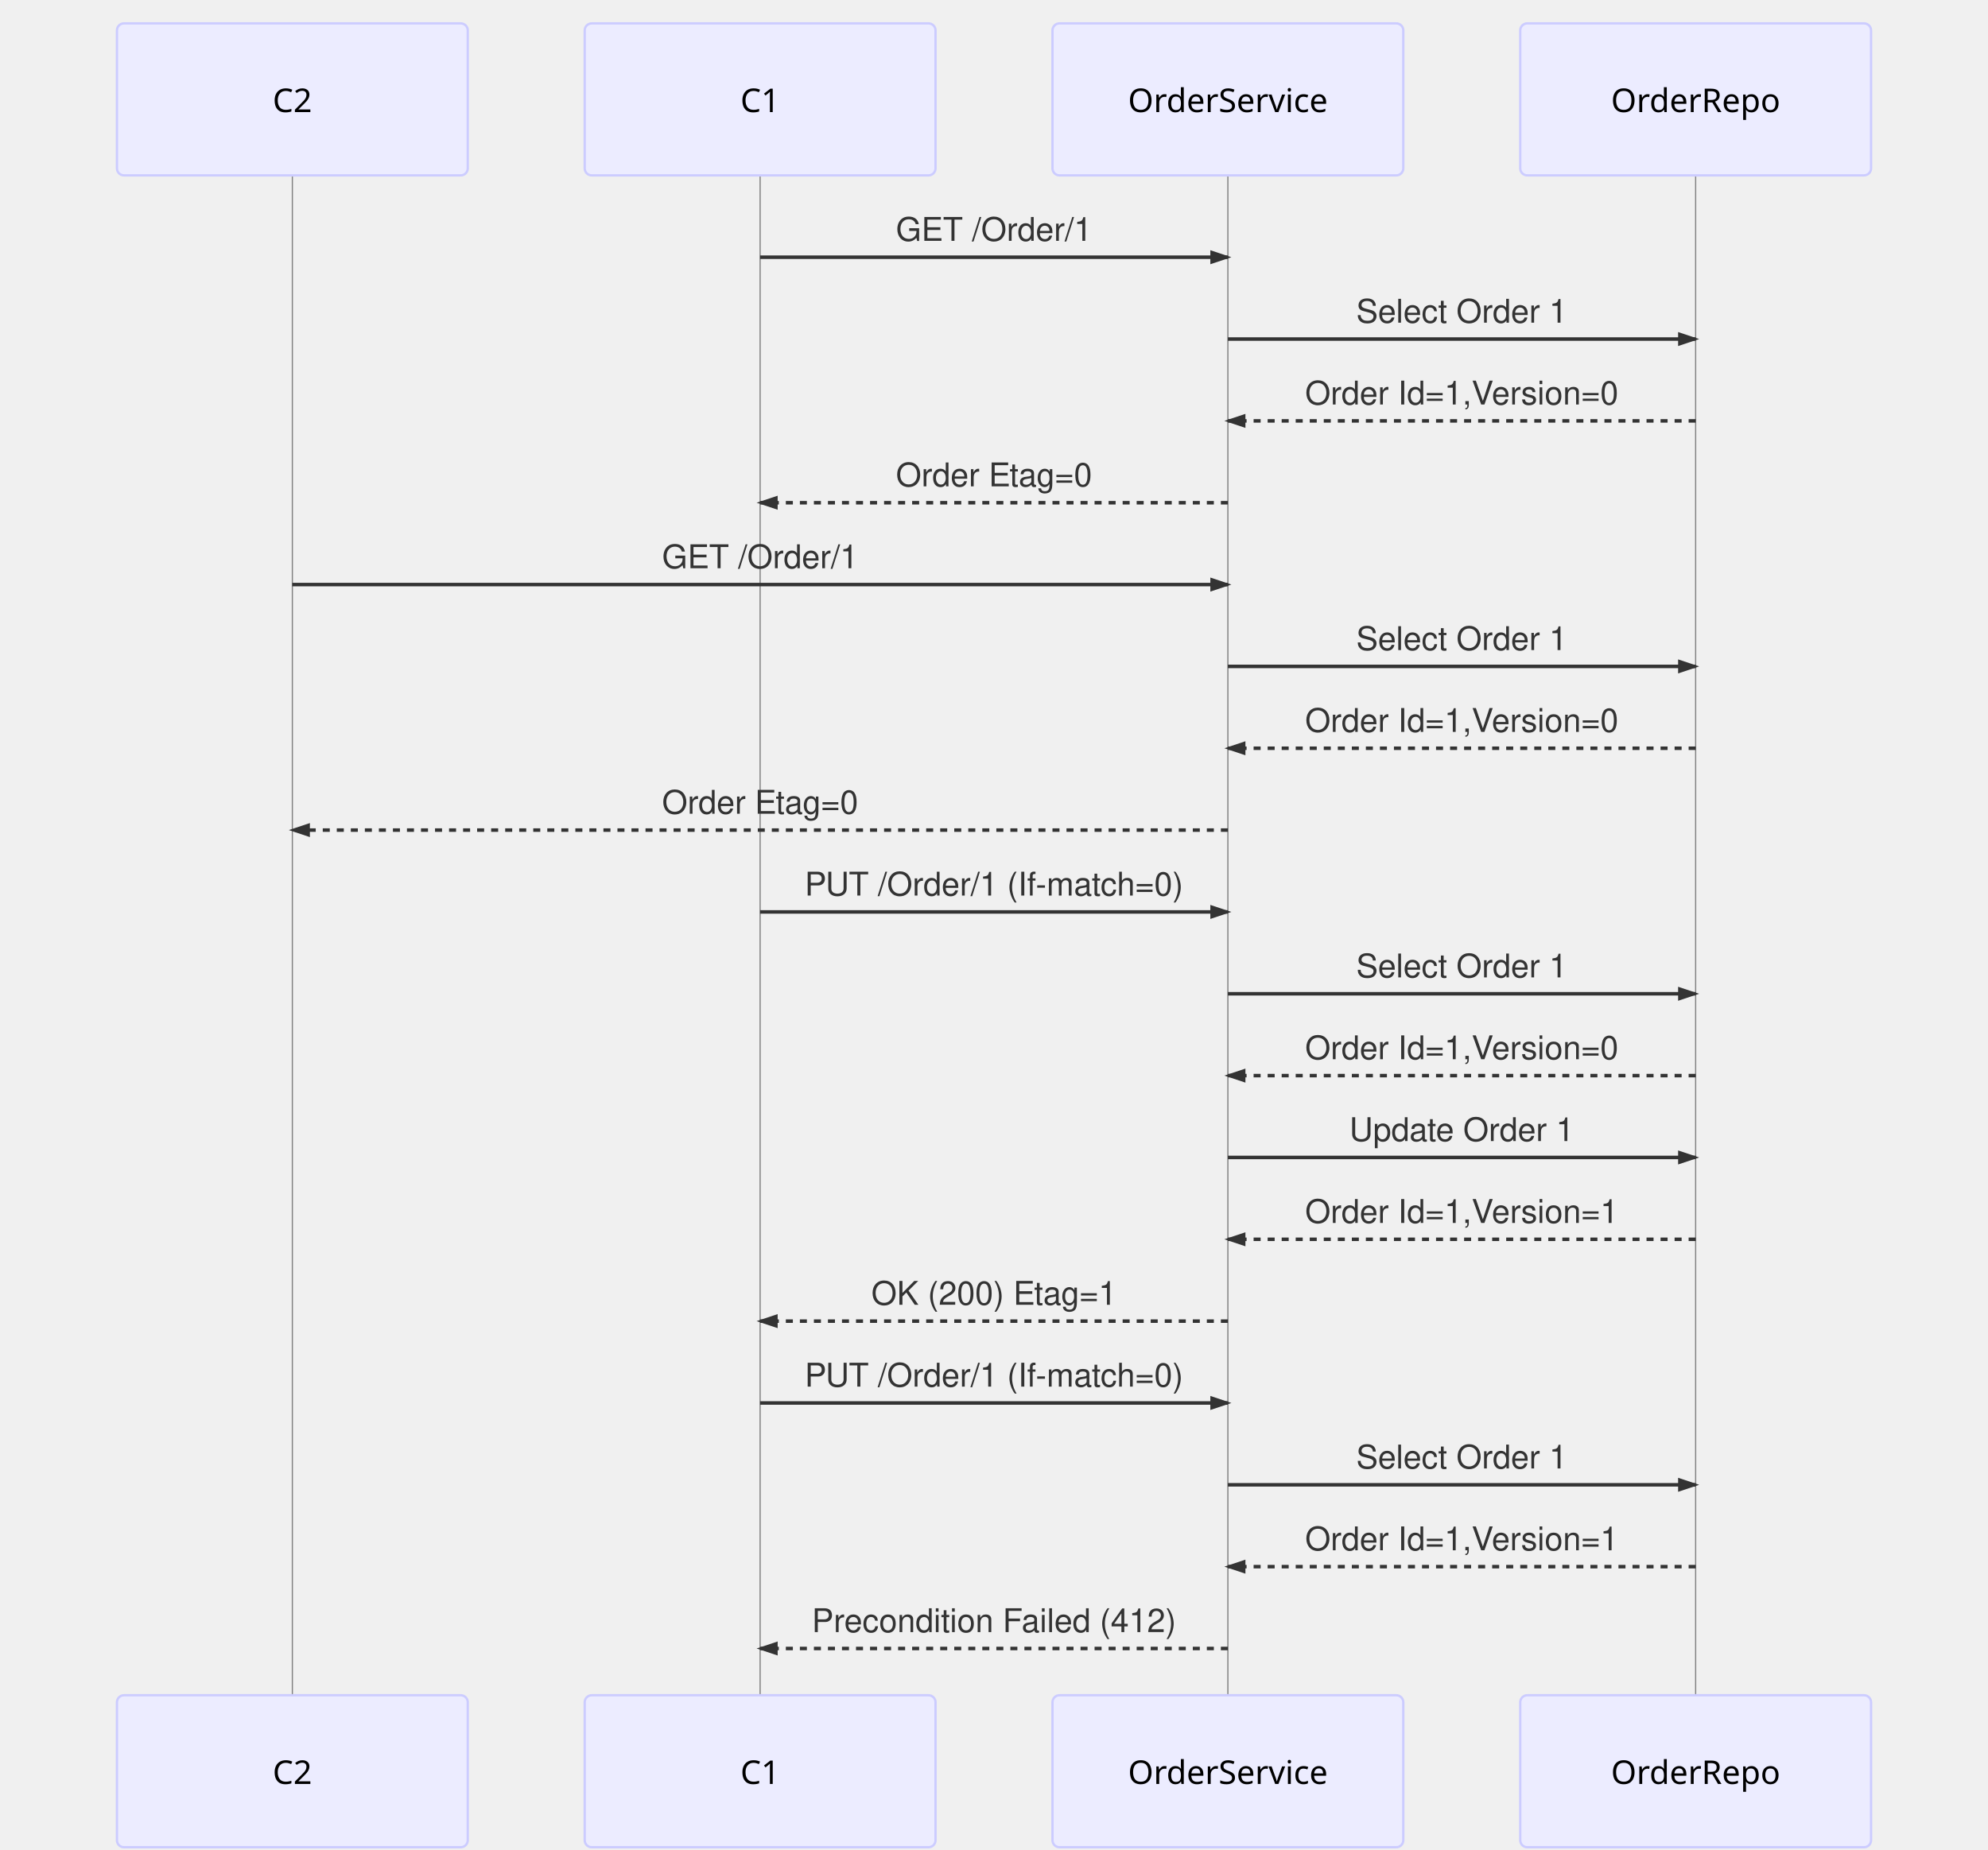
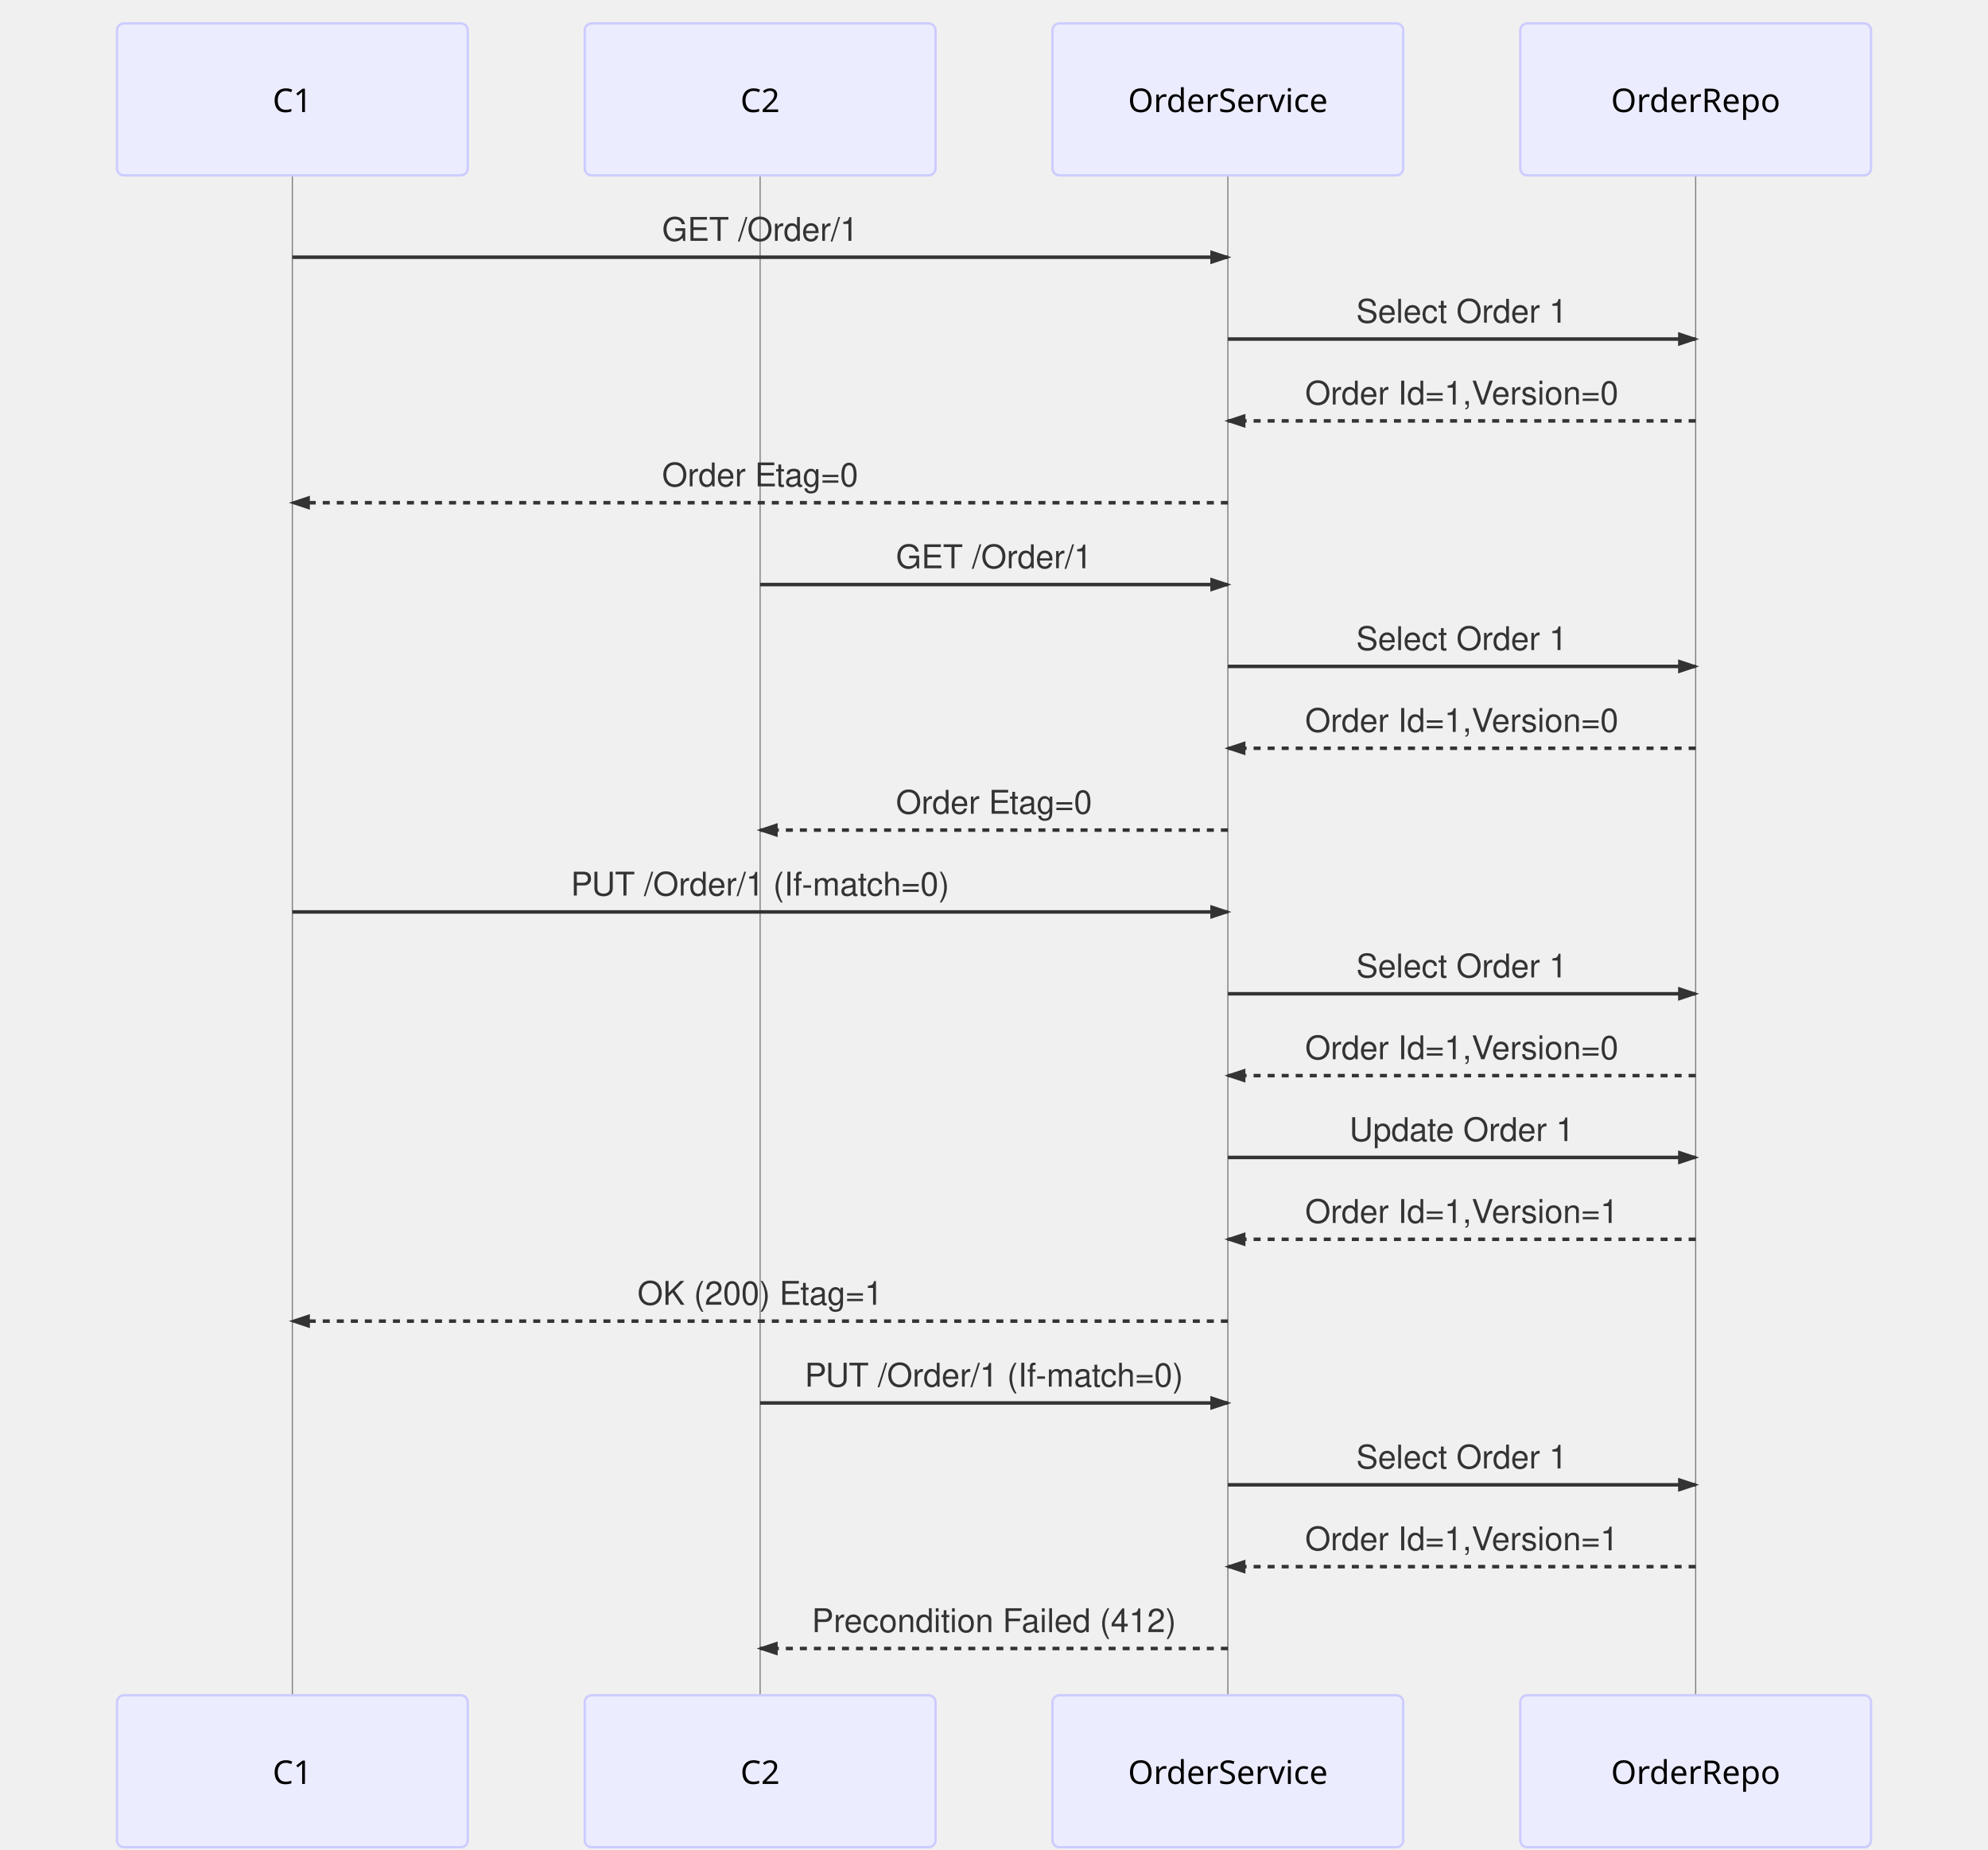
- <svg xmlns="http://www.w3.org/2000/svg" id="mermaid-1557665176357" width="100%" height="100%" style="max-width:850px;" viewBox="-50 -10 850 791">
+ <svg xmlns="http://www.w3.org/2000/svg" id="mermaid-1557665946854" width="100%" height="100%" style="max-width:850px;" viewBox="-50 -10 850 791">
  <style>


- #mermaid-1557665176357 .label {
+ #mermaid-1557665946854 .label {
  font-family: 'trebuchet ms', verdana, arial;
  color: #333; }

- #mermaid-1557665176357 .node rect,
- #mermaid-1557665176357 .node circle,
- #mermaid-1557665176357 .node ellipse,
- #mermaid-1557665176357 .node polygon {
+ #mermaid-1557665946854 .node rect,
+ #mermaid-1557665946854 .node circle,
+ #mermaid-1557665946854 .node ellipse,
+ #mermaid-1557665946854 .node polygon {
  fill: #ECECFF;
  stroke: #9370DB;
  stroke-width: 1px; }

- #mermaid-1557665176357 .node.clickable {
+ #mermaid-1557665946854 .node.clickable {
  cursor: pointer; }

- #mermaid-1557665176357 .arrowheadPath {
+ #mermaid-1557665946854 .arrowheadPath {
  fill: #333333; }

- #mermaid-1557665176357 .edgePath .path {
+ #mermaid-1557665946854 .edgePath .path {
  stroke: #333333;
  stroke-width: 1.5px; }

- #mermaid-1557665176357 .edgeLabel {
+ #mermaid-1557665946854 .edgeLabel {
  background-color: #e8e8e8; }

- #mermaid-1557665176357 .cluster rect {
+ #mermaid-1557665946854 .cluster rect {
  fill: #ffffde !important;
  stroke: #aaaa33 !important;
  stroke-width: 1px !important; }

- #mermaid-1557665176357 .cluster text {
-   fill: #333; }
- 
- #mermaid-1557665176357 div.mermaidTooltip {
+ #mermaid-1557665946854 .cluster text {
+   fill: #333; }
+ 
+ #mermaid-1557665946854 div.mermaidTooltip {
  position: absolute;
  text-align: center;
  max-width: 200px;
  padding: 2px;
  font-family: 'trebuchet ms', verdana, arial;
  font-size: 12px;
  background: #ffffde;
  border: 1px solid #aaaa33;
  border-radius: 2px;
  pointer-events: none;
  z-index: 100; }

- #mermaid-1557665176357 .actor {
+ #mermaid-1557665946854 .actor {
  stroke: #CCCCFF;
  fill: #ECECFF; }

- #mermaid-1557665176357 text.actor {
+ #mermaid-1557665946854 text.actor {
  fill: black;
  stroke: none; }

- #mermaid-1557665176357 .actor-line {
+ #mermaid-1557665946854 .actor-line {
  stroke: grey; }

- #mermaid-1557665176357 .messageLine0 {
+ #mermaid-1557665946854 .messageLine0 {
  stroke-width: 1.5;
  stroke-dasharray: '2 2';
  stroke: #333; }

- #mermaid-1557665176357 .messageLine1 {
+ #mermaid-1557665946854 .messageLine1 {
  stroke-width: 1.5;
  stroke-dasharray: '2 2';
  stroke: #333; }

- #mermaid-1557665176357 #arrowhead {
-   fill: #333; }
- 
- #mermaid-1557665176357 #crosshead path {
+ #mermaid-1557665946854 #arrowhead {
+   fill: #333; }
+ 
+ #mermaid-1557665946854 #crosshead path {
  fill: #333 !important;
  stroke: #333 !important; }

- #mermaid-1557665176357 .messageText {
+ #mermaid-1557665946854 .messageText {
  fill: #333;
  stroke: none; }

- #mermaid-1557665176357 .labelBox {
+ #mermaid-1557665946854 .labelBox {
  stroke: #CCCCFF;
  fill: #ECECFF; }

- #mermaid-1557665176357 .labelText {
+ #mermaid-1557665946854 .labelText {
  fill: black;
  stroke: none; }

- #mermaid-1557665176357 .loopText {
+ #mermaid-1557665946854 .loopText {
  fill: black;
  stroke: none; }

- #mermaid-1557665176357 .loopLine {
+ #mermaid-1557665946854 .loopLine {
  stroke-width: 2;
  stroke-dasharray: '2 2';
  stroke: #CCCCFF; }

- #mermaid-1557665176357 .note {
+ #mermaid-1557665946854 .note {
  stroke: #aaaa33;
  fill: #fff5ad; }

- #mermaid-1557665176357 .noteText {
+ #mermaid-1557665946854 .noteText {
  fill: black;
  stroke: none;
  font-family: 'trebuchet ms', verdana, arial;
  font-size: 14px; }

- #mermaid-1557665176357 .activation0 {
+ #mermaid-1557665946854 .activation0 {
  fill: #f4f4f4;
  stroke: #666; }

- #mermaid-1557665176357 .activation1 {
+ #mermaid-1557665946854 .activation1 {
  fill: #f4f4f4;
  stroke: #666; }

- #mermaid-1557665176357 .activation2 {
+ #mermaid-1557665946854 .activation2 {
  fill: #f4f4f4;
  stroke: #666; }


- #mermaid-1557665176357 .section {
+ #mermaid-1557665946854 .section {
  stroke: none;
  opacity: 0.2; }

- #mermaid-1557665176357 .section0 {
+ #mermaid-1557665946854 .section0 {
  fill: rgba(102, 102, 255, 0.49); }

- #mermaid-1557665176357 .section2 {
+ #mermaid-1557665946854 .section2 {
  fill: #fff400; }

- #mermaid-1557665176357 .section1,
- #mermaid-1557665176357 .section3 {
+ #mermaid-1557665946854 .section1,
+ #mermaid-1557665946854 .section3 {
  fill: white;
  opacity: 0.2; }

- #mermaid-1557665176357 .sectionTitle0 {
-   fill: #333; }
- 
- #mermaid-1557665176357 .sectionTitle1 {
-   fill: #333; }
- 
- #mermaid-1557665176357 .sectionTitle2 {
-   fill: #333; }
- 
- #mermaid-1557665176357 .sectionTitle3 {
-   fill: #333; }
- 
- #mermaid-1557665176357 .sectionTitle {
+ #mermaid-1557665946854 .sectionTitle0 {
+   fill: #333; }
+ 
+ #mermaid-1557665946854 .sectionTitle1 {
+   fill: #333; }
+ 
+ #mermaid-1557665946854 .sectionTitle2 {
+   fill: #333; }
+ 
+ #mermaid-1557665946854 .sectionTitle3 {
+   fill: #333; }
+ 
+ #mermaid-1557665946854 .sectionTitle {
  text-anchor: start;
  font-size: 11px;
  text-height: 14px; }


- #mermaid-1557665176357 .grid .tick {
+ #mermaid-1557665946854 .grid .tick {
  stroke: lightgrey;
  opacity: 0.3;
  shape-rendering: crispEdges; }

- #mermaid-1557665176357 .grid path {
+ #mermaid-1557665946854 .grid path {
  stroke-width: 0; }


- #mermaid-1557665176357 .today {
+ #mermaid-1557665946854 .today {
  fill: none;
  stroke: red;
  stroke-width: 2px; }



- #mermaid-1557665176357 .task {
+ #mermaid-1557665946854 .task {
  stroke-width: 2; }

- #mermaid-1557665176357 .taskText {
+ #mermaid-1557665946854 .taskText {
  text-anchor: middle;
  font-size: 11px; }

- #mermaid-1557665176357 .taskTextOutsideRight {
+ #mermaid-1557665946854 .taskTextOutsideRight {
  fill: black;
  text-anchor: start;
  font-size: 11px; }

- #mermaid-1557665176357 .taskTextOutsideLeft {
+ #mermaid-1557665946854 .taskTextOutsideLeft {
  fill: black;
  text-anchor: end;
  font-size: 11px; }


- #mermaid-1557665176357 .taskText0,
- #mermaid-1557665176357 .taskText1,
- #mermaid-1557665176357 .taskText2,
- #mermaid-1557665176357 .taskText3 {
+ #mermaid-1557665946854 .taskText0,
+ #mermaid-1557665946854 .taskText1,
+ #mermaid-1557665946854 .taskText2,
+ #mermaid-1557665946854 .taskText3 {
  fill: white; }

- #mermaid-1557665176357 .task0,
- #mermaid-1557665176357 .task1,
- #mermaid-1557665176357 .task2,
- #mermaid-1557665176357 .task3 {
+ #mermaid-1557665946854 .task0,
+ #mermaid-1557665946854 .task1,
+ #mermaid-1557665946854 .task2,
+ #mermaid-1557665946854 .task3 {
  fill: #8a90dd;
  stroke: #534fbc; }

- #mermaid-1557665176357 .taskTextOutside0,
- #mermaid-1557665176357 .taskTextOutside2 {
+ #mermaid-1557665946854 .taskTextOutside0,
+ #mermaid-1557665946854 .taskTextOutside2 {
  fill: black; }

- #mermaid-1557665176357 .taskTextOutside1,
- #mermaid-1557665176357 .taskTextOutside3 {
+ #mermaid-1557665946854 .taskTextOutside1,
+ #mermaid-1557665946854 .taskTextOutside3 {
  fill: black; }


- #mermaid-1557665176357 .active0,
- #mermaid-1557665176357 .active1,
- #mermaid-1557665176357 .active2,
- #mermaid-1557665176357 .active3 {
+ #mermaid-1557665946854 .active0,
+ #mermaid-1557665946854 .active1,
+ #mermaid-1557665946854 .active2,
+ #mermaid-1557665946854 .active3 {
  fill: #bfc7ff;
  stroke: #534fbc; }

- #mermaid-1557665176357 .activeText0,
- #mermaid-1557665176357 .activeText1,
- #mermaid-1557665176357 .activeText2,
- #mermaid-1557665176357 .activeText3 {
+ #mermaid-1557665946854 .activeText0,
+ #mermaid-1557665946854 .activeText1,
+ #mermaid-1557665946854 .activeText2,
+ #mermaid-1557665946854 .activeText3 {
  fill: black !important; }


- #mermaid-1557665176357 .done0,
- #mermaid-1557665176357 .done1,
- #mermaid-1557665176357 .done2,
- #mermaid-1557665176357 .done3 {
+ #mermaid-1557665946854 .done0,
+ #mermaid-1557665946854 .done1,
+ #mermaid-1557665946854 .done2,
+ #mermaid-1557665946854 .done3 {
  stroke: grey;
  fill: lightgrey;
  stroke-width: 2; }

- #mermaid-1557665176357 .doneText0,
- #mermaid-1557665176357 .doneText1,
- #mermaid-1557665176357 .doneText2,
- #mermaid-1557665176357 .doneText3 {
+ #mermaid-1557665946854 .doneText0,
+ #mermaid-1557665946854 .doneText1,
+ #mermaid-1557665946854 .doneText2,
+ #mermaid-1557665946854 .doneText3 {
  fill: black !important; }


- #mermaid-1557665176357 .crit0,
- #mermaid-1557665176357 .crit1,
- #mermaid-1557665176357 .crit2,
- #mermaid-1557665176357 .crit3 {
+ #mermaid-1557665946854 .crit0,
+ #mermaid-1557665946854 .crit1,
+ #mermaid-1557665946854 .crit2,
+ #mermaid-1557665946854 .crit3 {
  stroke: #ff8888;
  fill: red;
  stroke-width: 2; }

- #mermaid-1557665176357 .activeCrit0,
- #mermaid-1557665176357 .activeCrit1,
- #mermaid-1557665176357 .activeCrit2,
- #mermaid-1557665176357 .activeCrit3 {
+ #mermaid-1557665946854 .activeCrit0,
+ #mermaid-1557665946854 .activeCrit1,
+ #mermaid-1557665946854 .activeCrit2,
+ #mermaid-1557665946854 .activeCrit3 {
  stroke: #ff8888;
  fill: #bfc7ff;
  stroke-width: 2; }

- #mermaid-1557665176357 .doneCrit0,
- #mermaid-1557665176357 .doneCrit1,
- #mermaid-1557665176357 .doneCrit2,
- #mermaid-1557665176357 .doneCrit3 {
+ #mermaid-1557665946854 .doneCrit0,
+ #mermaid-1557665946854 .doneCrit1,
+ #mermaid-1557665946854 .doneCrit2,
+ #mermaid-1557665946854 .doneCrit3 {
  stroke: #ff8888;
  fill: lightgrey;
  stroke-width: 2;
  cursor: pointer;
  shape-rendering: crispEdges; }

- #mermaid-1557665176357 .doneCritText0,
- #mermaid-1557665176357 .doneCritText1,
- #mermaid-1557665176357 .doneCritText2,
- #mermaid-1557665176357 .doneCritText3 {
+ #mermaid-1557665946854 .doneCritText0,
+ #mermaid-1557665946854 .doneCritText1,
+ #mermaid-1557665946854 .doneCritText2,
+ #mermaid-1557665946854 .doneCritText3 {
  fill: black !important; }

- #mermaid-1557665176357 .activeCritText0,
- #mermaid-1557665176357 .activeCritText1,
- #mermaid-1557665176357 .activeCritText2,
- #mermaid-1557665176357 .activeCritText3 {
+ #mermaid-1557665946854 .activeCritText0,
+ #mermaid-1557665946854 .activeCritText1,
+ #mermaid-1557665946854 .activeCritText2,
+ #mermaid-1557665946854 .activeCritText3 {
  fill: black !important; }

- #mermaid-1557665176357 .titleText {
+ #mermaid-1557665946854 .titleText {
  text-anchor: middle;
  font-size: 18px;
  fill: black; }

- #mermaid-1557665176357 g.classGroup text {
+ #mermaid-1557665946854 g.classGroup text {
  fill: #9370DB;
  stroke: none;
  font-family: 'trebuchet ms', verdana, arial;
  font-size: 10px; }

- #mermaid-1557665176357 g.classGroup rect {
+ #mermaid-1557665946854 g.classGroup rect {
  fill: #ECECFF;
  stroke: #9370DB; }

- #mermaid-1557665176357 g.classGroup line {
-   stroke: #9370DB;
-   stroke-width: 1; }
- 
- #mermaid-1557665176357 .classLabel .box {
+ #mermaid-1557665946854 g.classGroup line {
+   stroke: #9370DB;
+   stroke-width: 1; }
+ 
+ #mermaid-1557665946854 .classLabel .box {
  stroke: none;
  stroke-width: 0;
  fill: #ECECFF;
  opacity: 0.5; }

- #mermaid-1557665176357 .classLabel .label {
+ #mermaid-1557665946854 .classLabel .label {
  fill: #9370DB;
  font-size: 10px; }

- #mermaid-1557665176357 .relation {
+ #mermaid-1557665946854 .relation {
  stroke: #9370DB;
  stroke-width: 1;
  fill: none; }

- #mermaid-1557665176357 #compositionStart {
-   fill: #9370DB;
-   stroke: #9370DB;
-   stroke-width: 1; }
- 
- #mermaid-1557665176357 #compositionEnd {
-   fill: #9370DB;
-   stroke: #9370DB;
-   stroke-width: 1; }
- 
- #mermaid-1557665176357 #aggregationStart {
+ #mermaid-1557665946854 #compositionStart {
+   fill: #9370DB;
+   stroke: #9370DB;
+   stroke-width: 1; }
+ 
+ #mermaid-1557665946854 #compositionEnd {
+   fill: #9370DB;
+   stroke: #9370DB;
+   stroke-width: 1; }
+ 
+ #mermaid-1557665946854 #aggregationStart {
  fill: #ECECFF;
  stroke: #9370DB;
  stroke-width: 1; }

- #mermaid-1557665176357 #aggregationEnd {
+ #mermaid-1557665946854 #aggregationEnd {
  fill: #ECECFF;
  stroke: #9370DB;
  stroke-width: 1; }

- #mermaid-1557665176357 #dependencyStart {
-   fill: #9370DB;
-   stroke: #9370DB;
-   stroke-width: 1; }
- 
- #mermaid-1557665176357 #dependencyEnd {
-   fill: #9370DB;
-   stroke: #9370DB;
-   stroke-width: 1; }
- 
- #mermaid-1557665176357 #extensionStart {
-   fill: #9370DB;
-   stroke: #9370DB;
-   stroke-width: 1; }
- 
- #mermaid-1557665176357 #extensionEnd {
-   fill: #9370DB;
-   stroke: #9370DB;
-   stroke-width: 1; }
- 
- #mermaid-1557665176357 .commit-id,
- #mermaid-1557665176357 .commit-msg,
- #mermaid-1557665176357 .branch-label {
+ #mermaid-1557665946854 #dependencyStart {
+   fill: #9370DB;
+   stroke: #9370DB;
+   stroke-width: 1; }
+ 
+ #mermaid-1557665946854 #dependencyEnd {
+   fill: #9370DB;
+   stroke: #9370DB;
+   stroke-width: 1; }
+ 
+ #mermaid-1557665946854 #extensionStart {
+   fill: #9370DB;
+   stroke: #9370DB;
+   stroke-width: 1; }
+ 
+ #mermaid-1557665946854 #extensionEnd {
+   fill: #9370DB;
+   stroke: #9370DB;
+   stroke-width: 1; }
+ 
+ #mermaid-1557665946854 .commit-id,
+ #mermaid-1557665946854 .commit-msg,
+ #mermaid-1557665946854 .branch-label {
  fill: lightgrey;
  color: lightgrey; }
</style>
-   <style>#mermaid-1557665176357 {
+   <style>#mermaid-1557665946854 {
    color: rgba(0, 0, 0, 0.651);
    font: normal normal normal normal 14px/21px "Chinese Quote", -apple-system, BlinkMacSystemFont, "Segoe UI", "PingFang SC", "Hiragino Sans GB", "Microsoft YaHei", "Helvetica Neue", Helvetica, Arial, sans-serif, "Apple Color Emoji", "Segoe UI Emoji", "Segoe UI Symbol";
  }</style>
  <g />
  <g>
-     <line id="actor52" x1="75" y1="5" x2="75" y2="780" class="actor-line" stroke-width="0.5px" stroke="#999" />
+     <line id="actor99" x1="75" y1="5" x2="75" y2="780" class="actor-line" stroke-width="0.5px" stroke="#999" />
    <rect x="0" y="0" fill="#eaeaea" stroke="#666" width="150" height="65" rx="3" ry="3" class="actor" />
    <text x="75" y="32.5" dominant-baseline="central" alignment-baseline="central" class="actor" style="text-anchor: middle; font-size: 14px; font-family: Open-Sans, sans-serif;">
-       <tspan x="75" dy="0">C2</tspan>
-     </text>
-   </g>
-   <g>
-     <line id="actor53" x1="275" y1="5" x2="275" y2="780" class="actor-line" stroke-width="0.5px" stroke="#999" />
+       <tspan x="75" dy="0">C1</tspan>
+     </text>
+   </g>
+   <g>
+     <line id="actor100" x1="275" y1="5" x2="275" y2="780" class="actor-line" stroke-width="0.5px" stroke="#999" />
    <rect x="200" y="0" fill="#eaeaea" stroke="#666" width="150" height="65" rx="3" ry="3" class="actor" />
    <text x="275" y="32.5" dominant-baseline="central" alignment-baseline="central" class="actor" style="text-anchor: middle; font-size: 14px; font-family: Open-Sans, sans-serif;">
-       <tspan x="275" dy="0">C1</tspan>
-     </text>
-   </g>
-   <g>
-     <line id="actor54" x1="475" y1="5" x2="475" y2="780" class="actor-line" stroke-width="0.5px" stroke="#999" />
+       <tspan x="275" dy="0">C2</tspan>
+     </text>
+   </g>
+   <g>
+     <line id="actor101" x1="475" y1="5" x2="475" y2="780" class="actor-line" stroke-width="0.5px" stroke="#999" />
    <rect x="400" y="0" fill="#eaeaea" stroke="#666" width="150" height="65" rx="3" ry="3" class="actor" />
    <text x="475" y="32.5" dominant-baseline="central" alignment-baseline="central" class="actor" style="text-anchor: middle; font-size: 14px; font-family: Open-Sans, sans-serif;">
      <tspan x="475" dy="0">OrderService</tspan>
    </text>
  </g>
  <g>
-     <line id="actor55" x1="675" y1="5" x2="675" y2="780" class="actor-line" stroke-width="0.5px" stroke="#999" />
+     <line id="actor102" x1="675" y1="5" x2="675" y2="780" class="actor-line" stroke-width="0.5px" stroke="#999" />
    <rect x="600" y="0" fill="#eaeaea" stroke="#666" width="150" height="65" rx="3" ry="3" class="actor" />
    <text x="675" y="32.5" dominant-baseline="central" alignment-baseline="central" class="actor" style="text-anchor: middle; font-size: 14px; font-family: Open-Sans, sans-serif;">
      <tspan x="675" dy="0">OrderRepo</tspan>
    </text>
  </g>
  <defs>
    <marker id="arrowhead" refX="5" refY="2" markerWidth="6" markerHeight="4" orient="auto">
      <path d="M 0,0 V 4 L6,2 Z" />
    </marker>
  </defs>
  <defs>
    <marker id="crosshead" markerWidth="15" markerHeight="8" orient="auto" refX="16" refY="4">
      <path fill="black" stroke="#000000" stroke-width="1px" d="M 9,2 V 6 L16,4 Z" style="stroke-dasharray: 0px, 0px;" />
      <path fill="none" stroke="#000000" stroke-width="1px" d="M 0,1 L 6,7 M 6,1 L 0,7" style="stroke-dasharray: 0px, 0px;" />
    </marker>
  </defs>
  <g>
-     <text x="375" y="93" class="messageText" style="text-anchor: middle;">GET /Order/1</text>
-     <line x1="275" y1="100" x2="475" y2="100" class="messageLine0" stroke-width="2" stroke="black" marker-end="url(#arrowhead)" style="fill: none;" />
+     <text x="275" y="93" class="messageText" style="text-anchor: middle;">GET /Order/1</text>
+     <line x1="75" y1="100" x2="475" y2="100" class="messageLine0" stroke-width="2" stroke="black" marker-end="url(#arrowhead)" style="fill: none;" />
  </g>
  <g>
    <text x="575" y="128" class="messageText" style="text-anchor: middle;">Select Order 1</text>
    <line x1="475" y1="135" x2="675" y2="135" class="messageLine0" stroke-width="2" stroke="black" marker-end="url(#arrowhead)" style="fill: none;" />
  </g>
  <g>
    <text x="575" y="163" class="messageText" style="text-anchor: middle;">Order Id=1,Version=0</text>
    <line x1="675" y1="170" x2="475" y2="170" class="messageLine1" stroke-width="2" stroke="black" marker-end="url(#arrowhead)" style="stroke-dasharray: 3px, 3px; fill: none;" />
  </g>
  <g>
-     <text x="375" y="198" class="messageText" style="text-anchor: middle;">Order Etag=0</text>
-     <line x1="475" y1="205" x2="275" y2="205" class="messageLine1" stroke-width="2" stroke="black" marker-end="url(#arrowhead)" style="stroke-dasharray: 3px, 3px; fill: none;" />
-   </g>
-   <g>
-     <text x="275" y="233" class="messageText" style="text-anchor: middle;">GET /Order/1</text>
-     <line x1="75" y1="240" x2="475" y2="240" class="messageLine0" stroke-width="2" stroke="black" marker-end="url(#arrowhead)" style="fill: none;" />
+     <text x="275" y="198" class="messageText" style="text-anchor: middle;">Order Etag=0</text>
+     <line x1="475" y1="205" x2="75" y2="205" class="messageLine1" stroke-width="2" stroke="black" marker-end="url(#arrowhead)" style="stroke-dasharray: 3px, 3px; fill: none;" />
+   </g>
+   <g>
+     <text x="375" y="233" class="messageText" style="text-anchor: middle;">GET /Order/1</text>
+     <line x1="275" y1="240" x2="475" y2="240" class="messageLine0" stroke-width="2" stroke="black" marker-end="url(#arrowhead)" style="fill: none;" />
  </g>
  <g>
    <text x="575" y="268" class="messageText" style="text-anchor: middle;">Select Order 1</text>
    <line x1="475" y1="275" x2="675" y2="275" class="messageLine0" stroke-width="2" stroke="black" marker-end="url(#arrowhead)" style="fill: none;" />
  </g>
  <g>
    <text x="575" y="303" class="messageText" style="text-anchor: middle;">Order Id=1,Version=0</text>
    <line x1="675" y1="310" x2="475" y2="310" class="messageLine1" stroke-width="2" stroke="black" marker-end="url(#arrowhead)" style="stroke-dasharray: 3px, 3px; fill: none;" />
  </g>
  <g>
-     <text x="275" y="338" class="messageText" style="text-anchor: middle;">Order Etag=0</text>
-     <line x1="475" y1="345" x2="75" y2="345" class="messageLine1" stroke-width="2" stroke="black" marker-end="url(#arrowhead)" style="stroke-dasharray: 3px, 3px; fill: none;" />
-   </g>
-   <g>
-     <text x="375" y="373" class="messageText" style="text-anchor: middle;">PUT /Order/1 (If-match=0)</text>
-     <line x1="275" y1="380" x2="475" y2="380" class="messageLine0" stroke-width="2" stroke="black" marker-end="url(#arrowhead)" style="fill: none;" />
+     <text x="375" y="338" class="messageText" style="text-anchor: middle;">Order Etag=0</text>
+     <line x1="475" y1="345" x2="275" y2="345" class="messageLine1" stroke-width="2" stroke="black" marker-end="url(#arrowhead)" style="stroke-dasharray: 3px, 3px; fill: none;" />
+   </g>
+   <g>
+     <text x="275" y="373" class="messageText" style="text-anchor: middle;">PUT /Order/1 (If-match=0)</text>
+     <line x1="75" y1="380" x2="475" y2="380" class="messageLine0" stroke-width="2" stroke="black" marker-end="url(#arrowhead)" style="fill: none;" />
  </g>
  <g>
    <text x="575" y="408" class="messageText" style="text-anchor: middle;">Select Order 1</text>
    <line x1="475" y1="415" x2="675" y2="415" class="messageLine0" stroke-width="2" stroke="black" marker-end="url(#arrowhead)" style="fill: none;" />
  </g>
  <g>
    <text x="575" y="443" class="messageText" style="text-anchor: middle;">Order Id=1,Version=0</text>
    <line x1="675" y1="450" x2="475" y2="450" class="messageLine1" stroke-width="2" stroke="black" marker-end="url(#arrowhead)" style="stroke-dasharray: 3px, 3px; fill: none;" />
  </g>
  <g>
    <text x="575" y="478" class="messageText" style="text-anchor: middle;">Update Order 1</text>
    <line x1="475" y1="485" x2="675" y2="485" class="messageLine0" stroke-width="2" stroke="black" marker-end="url(#arrowhead)" style="fill: none;" />
  </g>
  <g>
    <text x="575" y="513" class="messageText" style="text-anchor: middle;">Order Id=1,Version=1</text>
    <line x1="675" y1="520" x2="475" y2="520" class="messageLine1" stroke-width="2" stroke="black" marker-end="url(#arrowhead)" style="stroke-dasharray: 3px, 3px; fill: none;" />
  </g>
  <g>
-     <text x="375" y="548" class="messageText" style="text-anchor: middle;">OK (200) Etag=1</text>
-     <line x1="475" y1="555" x2="275" y2="555" class="messageLine1" stroke-width="2" stroke="black" marker-end="url(#arrowhead)" style="stroke-dasharray: 3px, 3px; fill: none;" />
+     <text x="275" y="548" class="messageText" style="text-anchor: middle;">OK (200) Etag=1</text>
+     <line x1="475" y1="555" x2="75" y2="555" class="messageLine1" stroke-width="2" stroke="black" marker-end="url(#arrowhead)" style="stroke-dasharray: 3px, 3px; fill: none;" />
  </g>
  <g>
    <text x="375" y="583" class="messageText" style="text-anchor: middle;">PUT /Order/1 (If-match=0)</text>
    <line x1="275" y1="590" x2="475" y2="590" class="messageLine0" stroke-width="2" stroke="black" marker-end="url(#arrowhead)" style="fill: none;" />
  </g>
  <g>
    <text x="575" y="618" class="messageText" style="text-anchor: middle;">Select Order 1</text>
    <line x1="475" y1="625" x2="675" y2="625" class="messageLine0" stroke-width="2" stroke="black" marker-end="url(#arrowhead)" style="fill: none;" />
  </g>
  <g>
    <text x="575" y="653" class="messageText" style="text-anchor: middle;">Order Id=1,Version=1</text>
    <line x1="675" y1="660" x2="475" y2="660" class="messageLine1" stroke-width="2" stroke="black" marker-end="url(#arrowhead)" style="stroke-dasharray: 3px, 3px; fill: none;" />
  </g>
  <g>
    <text x="375" y="688" class="messageText" style="text-anchor: middle;">Precondition Failed (412)</text>
    <line x1="475" y1="695" x2="275" y2="695" class="messageLine1" stroke-width="2" stroke="black" marker-end="url(#arrowhead)" style="stroke-dasharray: 3px, 3px; fill: none;" />
  </g>
  <g>
    <rect x="0" y="715" fill="#eaeaea" stroke="#666" width="150" height="65" rx="3" ry="3" class="actor" />
    <text x="75" y="747.5" dominant-baseline="central" alignment-baseline="central" class="actor" style="text-anchor: middle; font-size: 14px; font-family: Open-Sans, sans-serif;">
-       <tspan x="75" dy="0">C2</tspan>
+       <tspan x="75" dy="0">C1</tspan>
    </text>
  </g>
  <g>
    <rect x="200" y="715" fill="#eaeaea" stroke="#666" width="150" height="65" rx="3" ry="3" class="actor" />
    <text x="275" y="747.5" dominant-baseline="central" alignment-baseline="central" class="actor" style="text-anchor: middle; font-size: 14px; font-family: Open-Sans, sans-serif;">
-       <tspan x="275" dy="0">C1</tspan>
+       <tspan x="275" dy="0">C2</tspan>
    </text>
  </g>
  <g>
    <rect x="400" y="715" fill="#eaeaea" stroke="#666" width="150" height="65" rx="3" ry="3" class="actor" />
    <text x="475" y="747.5" dominant-baseline="central" alignment-baseline="central" class="actor" style="text-anchor: middle; font-size: 14px; font-family: Open-Sans, sans-serif;">
      <tspan x="475" dy="0">OrderService</tspan>
    </text>
  </g>
  <g>
    <rect x="600" y="715" fill="#eaeaea" stroke="#666" width="150" height="65" rx="3" ry="3" class="actor" />
    <text x="675" y="747.5" dominant-baseline="central" alignment-baseline="central" class="actor" style="text-anchor: middle; font-size: 14px; font-family: Open-Sans, sans-serif;">
      <tspan x="675" dy="0">OrderRepo</tspan>
    </text>
  </g>
</svg>
